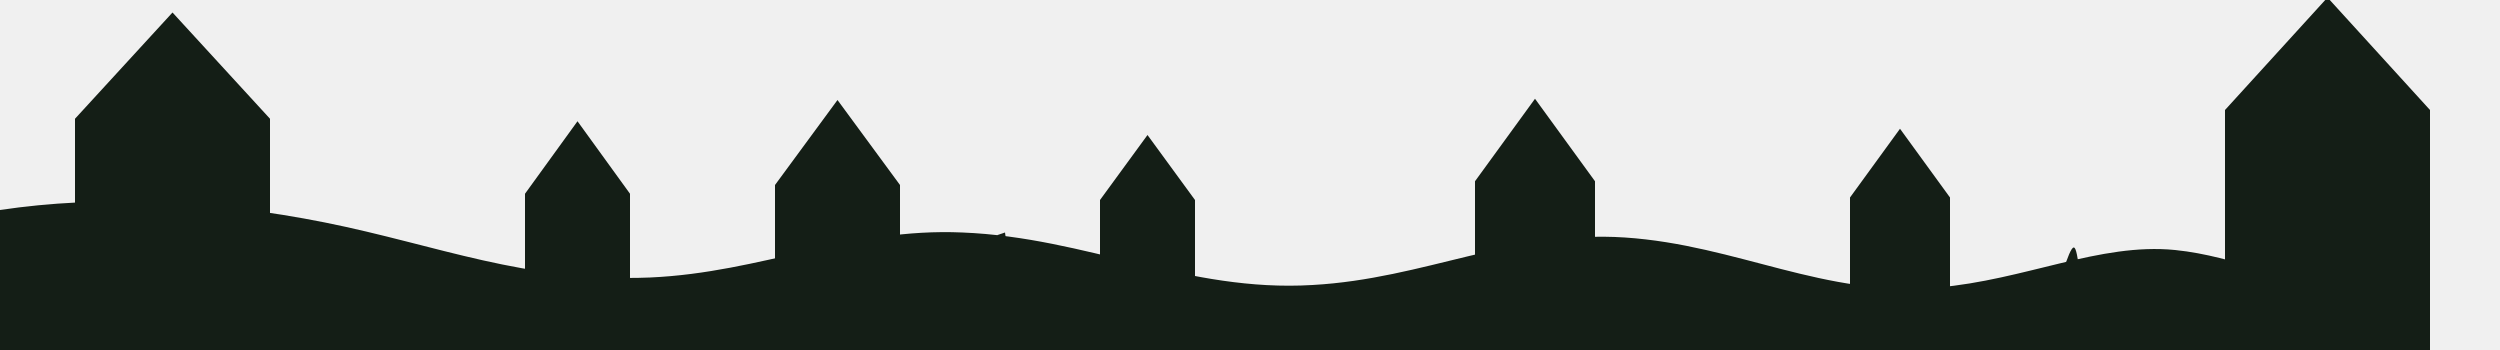
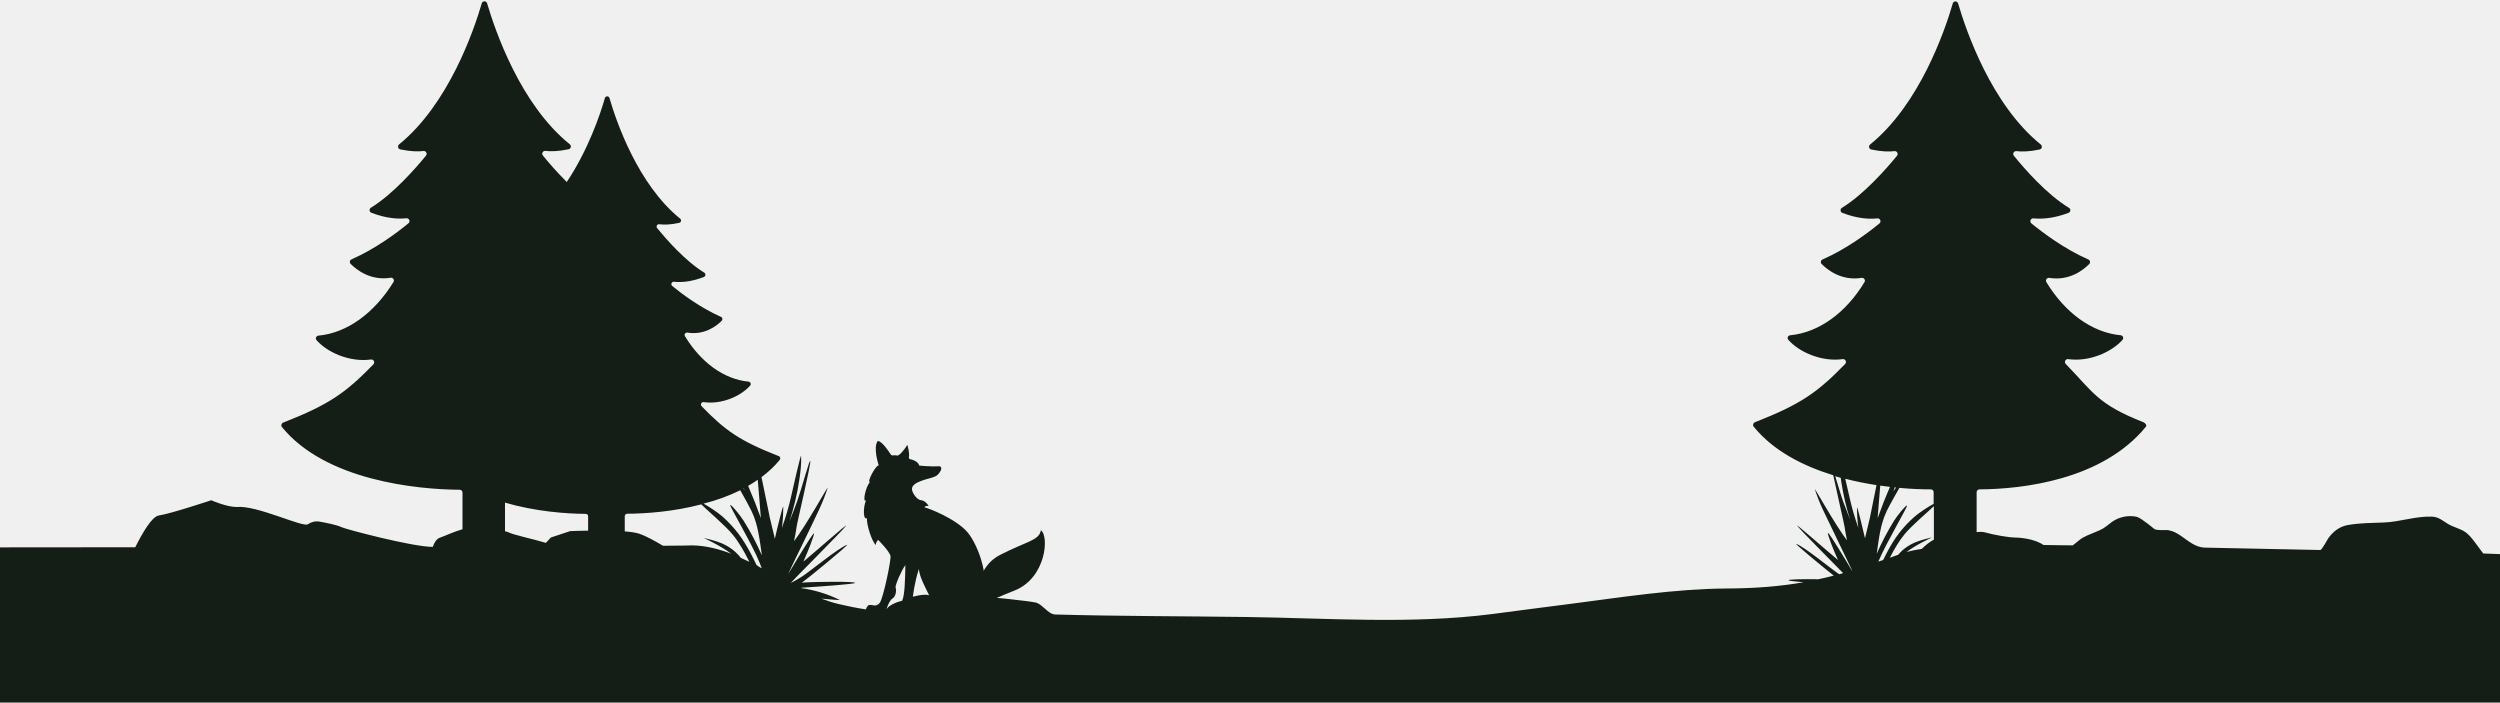
- <svg xmlns="http://www.w3.org/2000/svg" viewBox="0 0 2000 280" fill="none" preserveAspectRatio="xMidYMax slice">
-   <g fill="#141E16">
-     <path d="M0 280V168c80-12 170-8 260 10 90 18 160 48 260 44 90-4 160-40 250-36 100 4 180 48 280 42 90-5 160-44 250-38 90 6 160 48 250 40 70-6 130-36 190-30 50 5 90 28 130 24v116H0Z" />
-     <path d="M60 280V95l78-85 78 85v185H60Z" />
-     <path d="M90 175l48-72 48 72H90Z" />
-     <path d="M105 120l33-50 33 50H105Z" />
-     <path d="M1780 280V88l82-90 82 90v192h-164Z" />
-     <path d="M1812 170l50-76 50 76h-100Z" />
-     <path d="M1828 112l34-52 34 52h-68Z" />
-     <path d="M420 280V155l42-58 42 58v125H420Z" />
-     <path d="M620 280V148l50-68 50 68v132H620Z" />
-     <path d="M880 280V160l38-52 38 52v120H880Z" />
-     <path d="M1180 280V145l48-66 48 66v135H1180Z" />
-     <path d="M1480 280V158l40-55 40 55v122H1480Z" />
-     <path d="M760 214c8-10 28-16 52-14 18 2 32 8 40 14H760Z" />
-     <path d="M798 214V188l6-2 4 28" />
-     <path d="M200 220c4-14 8-22 10-22s4 8 6 22c-5-6-10-6-16 0Z" />
-     <path d="M1650 218c4-12 7-20 9-20s3 8 5 20c-4-5-9-5-14 0Z" />
+ <svg xmlns="http://www.w3.org/2000/svg" viewBox="0 0 2000 562" fill="none">
+   <style>
+ @media (prefers-reduced-motion: reduce) {
+   #fox-ear animateTransform { display: none; }
+ }
+ .forest-fox { transform-box: fill-box; transform-origin: 70% 80%; }
+ </style>
+   <g id="level-1" clip-path="url(#clip0_23_200)">
+     <path id="Vector" d="M1986.6 442.8C1982.3 437.4 1977.1 428.9 1972.2 425.6C1967.9 422.7 1962.7 421.8 1958.3 419.1C1954.1 416.5 1950.8 413.5 1945.6 413.3C1932.7 412.8 1920 417.5 1907.1 418C1896.9 418.4 1888.5 418.3 1878.4 420C1871.8 421.1 1866.8 425 1862.9 430.2C1862 431.4 1857.5 440.1 1856.2 440C1826.5 439.4 1794.9 438.7 1763.9 438.1C1756.2 437.9 1750.5 432.6 1744.5 428.5C1741.3 426.4 1738.7 424.9 1734.9 424.2C1732.3 423.7 1725.2 424.7 1723.2 423C1723.2 423 1713.7 414.9 1709.6 413.5C1708.3 413.1 1706.3 412.9 1704.2 412.9C1698.5 412.9 1692.9 414.8 1688.4 418.4L1685.2 420.9C1683.4 422.3 1681.4 423.5 1679.3 424.4L1669.7 428.4C1667.4 429.4 1665.3 430.6 1663.3 432.2L1658.2 436.3C1650 436.2 1642.2 436.1 1634.8 436C1627.4 430.8 1615.1 430 1611.6 430C1607.5 430 1595.2 428 1588 425.9C1586.2 425.4 1583.9 425.4 1581.3 425.7V393.8C1581.3 392.6 1582.3 391.5 1583.5 391.5C1618.3 391.3 1682 383.9 1716.7 341.4C1717.7 340.2 1716.2 338.4 1714.8 337.8C1677.8 323.3 1674.7 313.8 1652.6 291.2C1651.1 289.7 1652.4 287 1654.5 287.3C1671.9 289.7 1689.7 281.3 1698 271.9C1699.2 270.5 1698.3 268.3 1696.5 268.2C1673.5 266 1652 250.2 1637.1 225.7C1636.1 224.1 1637.5 222 1639.4 222.3C1655.7 224.9 1666.9 215.8 1671.4 211.2C1672.5 210.1 1672.1 208.2 1670.7 207.6C1651.4 199.1 1634.3 186.2 1625.1 178.7C1623.4 177.3 1624.5 174.5 1626.8 174.7C1633.1 175.3 1642.6 174.9 1654.8 170.3C1656.6 169.6 1656.8 167.2 1655.2 166.3C1637.2 155.4 1619.1 134.5 1611.1 124.6C1609.8 123 1611.1 120.7 1613.2 120.9C1617.2 121.4 1623.2 121.4 1631.7 119.6C1633.6 119.2 1634.1 116.8 1632.6 115.6C1592.9 83.5 1572.8 24.3 1566.5 2.8C1565.9 0.6 1562.8 0.6 1562.2 2.8C1556 24.2 1535.8 83.4 1496.1 115.6C1494.6 116.8 1495.2 119.2 1497 119.6C1505.5 121.4 1511.5 121.4 1515.5 120.9C1517.5 120.6 1518.9 123 1517.6 124.6C1509.5 134.5 1491.4 155.3 1473.5 166.3C1471.9 167.3 1472.2 169.7 1473.9 170.3C1486.1 175 1495.6 175.4 1501.9 174.7C1504.1 174.5 1505.3 177.3 1503.6 178.7C1494.5 186.2 1477.3 199.1 1458 207.6C1456.6 208.2 1456.2 210.1 1457.3 211.2C1461.8 215.7 1473 224.9 1489.3 222.3C1491.2 222 1492.6 224.1 1491.6 225.7C1476.7 250.3 1455.1 266 1432.2 268.2C1430.3 268.4 1429.4 270.5 1430.7 271.9C1438.9 281.3 1456.8 289.7 1474.2 287.3C1476.3 287 1477.6 289.6 1476.1 291.2C1454 313.9 1440.9 323.3 1403.9 337.8C1402.5 338.4 1402 340.2 1403 341.4C1418.7 360.7 1442.3 372.7 1466.6 380.2C1469.5 394.1 1475.3 418.9 1475.7 421.7C1476.2 425.3 1476.9 428.8 1477.6 432.3C1468 419.7 1451.1 389.1 1451.9 391.5C1453.7 397 1455.8 402.4 1458.3 407.7C1463.3 418.4 1478.7 449.9 1481.7 456.4C1481.6 456.4 1481.6 456.4 1481.5 456.4C1478.2 450.8 1463.3 425.9 1462.4 426.4C1461.6 426.9 1467.3 441.4 1470.2 447.5C1470.3 447.7 1470.4 447.8 1470.4 448C1459.8 439.2 1436.4 418.5 1437.8 420.6C1439.6 423.3 1463.5 447.2 1474.5 458.5C1473.5 458.8 1472.4 459.1 1471.4 459.4C1464.7 455 1443.5 437.4 1437 435.1C1435.1 434.4 1457 452.6 1467 460.5C1462.9 461.6 1458.8 462.5 1454.7 463.4C1442.8 463.2 1430.8 463.4 1430.8 464.2C1430.8 464.6 1435.9 465.2 1442.8 465.8C1424.1 469.1 1404.5 470.7 1381 470.8C1339.4 471.1 1297.4 477.8 1256.3 483.1C1235.5 485.7 1214.8 488.5 1194 491.2C1129.2 499.5 1062.6 494.5 997.4 493.6C946.3 492.9 895.2 493 844.2 491.6C837.9 491.4 833.3 481.8 826.9 481.8C827.8 481.5 787.2 476.5 784.5 478C793.2 466.5 783.3 436.8 774 425.8C764.9 415.1 742.7 406.4 739.6 405.9C739.8 404.5 742.9 404.7 742.9 404.7C742.9 404.7 740.5 400.5 737 400.2C733.6 400 729.9 394.5 729.6 391.7C729.1 387.1 735.8 385.2 739 384C742.3 382.8 746.8 382.3 749.7 380.2C750.8 379.4 752.2 377.3 752.8 376C753.3 374.8 753 372.9 751.3 373C749.4 373 747.6 373.2 745.8 373.1C742.3 372.9 738.8 372.9 735.3 372.4C734.9 370 731.5 368 728.2 367.4C727.5 367.3 727 366.5 727.1 365.8C727.9 362.6 725.9 355.9 725.9 355.9C725.9 355.9 722.6 361.3 719.4 363.8C718.7 364.4 717.7 364.6 716.8 364.3C716.1 364.1 715.4 364.2 714.9 364.3C713.9 364.6 712.9 364.1 712.4 363.3C710.4 360.1 705.7 353.3 702.3 352.7C698.1 357.9 703 372.3 703 372.3C700.9 371.8 693.3 385.5 695.9 385.7C692.4 389.7 689.8 402.4 692.8 400.3C690.2 406.4 690.7 416.8 693.5 414.4C693.3 420.5 697.5 432.8 700.6 436.1C700.6 433.7 702.5 431.9 702.5 431.9C702.5 431.9 711.9 441.3 712.4 444.9C712.9 448.4 706.7 478.1 703.9 482.1C701.1 486.1 697.8 483.5 695.4 484C694.2 484.2 693.2 485.9 692.7 487.5C685.3 486.4 678 484.9 670.7 483.2C666.1 482.1 661.6 480.6 657.1 478.9C665.4 479.7 672.5 480.3 671.5 479.8C661.9 475.1 651.6 472 641.1 470.5C641.1 470.3 641.1 470.4 641.1 470.2C654.8 469.3 684.1 467.3 684.1 466.3C684.1 465.1 655 465.2 641.4 466.1C644.8 464.1 680.1 435 677.7 435.8C670.7 438.3 647.7 457.4 641.2 461.5C638.4 463.2 635.6 464.9 632.7 466.4C632.9 465.4 674.4 424.3 676.8 420.6C678.2 418.4 653.8 440.1 642.7 449.3C642.8 449.1 642.9 449 642.9 448.8C645.9 442.4 651.9 427.2 651.1 426.8C650.1 426.2 630.5 459.4 630.5 459.3C630.5 458.8 649.8 419.6 655.5 407.2C658 401.7 660.3 396.1 662.1 390.3C662.9 387.8 645.3 419.8 635.2 433C636 429.3 636.7 425.6 637.2 421.9C637.7 417.8 649.4 369 648.2 368.7C647.3 368.4 641.3 390.9 637.8 400.8C636 405.8 634.1 410.8 632.1 415.7C631.9 416.2 631.7 416.7 631.5 417.3C635.1 406.3 637.8 395 639.5 383.6C640.4 377.4 641.2 371.1 640.9 364.8C640.8 362.2 634.2 391.2 633.1 396.3C631.1 405.2 628.6 413.9 625.5 422.4C626.3 416.8 626.6 411.2 626.6 405.5C626.6 402.9 621.7 422.6 619.9 431C618.5 425.3 617.2 419.6 615.8 413.9C615.1 410.8 611.7 393.4 609.2 381.7C614.6 377.7 619.5 373.1 623.8 367.9C624.6 366.9 624.2 365.3 623 364.9C591.4 352.5 580.2 344.4 561.3 325C560 323.7 561.1 321.5 562.9 321.7C577.7 323.8 593 316.6 600.1 308.5C601.1 307.3 600.4 305.4 598.8 305.3C579.1 303.4 560.7 289.9 548 269C547.1 267.6 548.3 265.8 550 266.1C563.9 268.3 573.5 260.5 577.4 256.6C578.3 255.6 578 254 576.8 253.5C560.3 246.2 545.6 235.2 537.8 228.8C536.3 227.6 537.3 225.2 539.2 225.4C544.6 226 552.7 225.6 563.1 221.6C564.6 221 564.8 219 563.4 218.1C548 208.7 532.6 190.9 525.7 182.5C524.6 181.1 525.7 179.1 527.5 179.4C530.9 179.8 536.1 179.9 543.3 178.3C544.9 178 545.4 175.9 544.1 174.9C510.1 147.4 492.9 96.8 487.6 78.5C487.1 76.6 484.4 76.6 483.9 78.5C480.2 91.4 470.5 120.1 453.4 145.6C445.3 137.5 438.4 129.5 434.3 124.4C433 122.8 434.3 120.5 436.4 120.7C440.4 121.2 446.4 121.2 454.9 119.4C456.8 119 457.3 116.6 455.8 115.4C416.1 83.4 396 24.1 389.7 2.7C389.1 0.5 386 0.5 385.4 2.7C379.2 24 359 83.2 319.3 115.5C317.8 116.7 318.4 119.1 320.2 119.5C328.7 121.3 334.7 121.3 338.7 120.8C340.7 120.5 342.1 122.9 340.8 124.5C332.7 134.4 314.6 155.2 296.7 166.2C295.1 167.2 295.4 169.6 297.1 170.2C309.3 174.9 318.8 175.3 325.1 174.6C327.3 174.4 328.5 177.2 326.8 178.6C317.7 186.1 300.5 199 281.2 207.5C279.8 208.1 279.4 210 280.5 211.1C285 215.6 296.2 224.8 312.5 222.2C314.4 221.9 315.8 224 314.8 225.6C299.4 250.5 277.8 266.3 254.8 268.5C252.9 268.7 252 270.8 253.3 272.2C261.5 281.6 279.4 290 296.8 287.6C298.9 287.3 300.2 289.9 298.7 291.5C276.6 314.2 263.5 323.6 226.5 338.1C225.1 338.7 224.6 340.5 225.6 341.7C260.3 384.2 333 391.6 367.8 391.8C369 391.8 370 392.8 370 394.1V423.4C363.4 425.2 355.6 428.9 351.8 430.2C349.3 431 347.4 434.1 346.2 437.5C329.8 437.5 276.4 423.3 273.4 421.8C269.9 420 261.3 418.3 255.7 417.3C252.4 416.7 249.1 417.5 246.3 419.4C242.4 422.2 205.1 403.9 189.3 405.6C181.2 405.6 169 400.2 169 400.2C169 400.2 136.5 411 127 412.4C121.5 413.2 113.8 426.6 108.2 437.8C47.2 437.8 0 437.9 0 437.9V562.3L2001.3 562V443.4C2001.1 443.4 2001.2 443.2 1986.6 442.8ZM606.2 383.8C607.1 395.5 608.6 411.6 608.7 414.5C605.6 405.8 602.2 397.2 598.5 388.7C601.2 387.2 603.7 385.5 606.2 383.8ZM595.1 390.7C595.3 391.2 595.5 391.6 595.7 392.1C595.4 391.7 595.1 391.3 594.8 390.9C594.9 390.8 595 390.8 595.1 390.7ZM468.6 411.1C469.7 411.1 470.5 412 470.5 413V424.5C462.2 424.6 456.1 424.9 456.1 424.9L440.7 430L436.7 434.3C425.9 431 411 428 406.9 425.9C406.1 425.5 405.1 425.2 404 425V402.1C428.3 409.2 452.9 411 468.6 411.1ZM592.7 446.3C591.3 444.6 589.8 442.9 588.1 441.4C585 438.6 581.4 436.4 577.5 434.7C572.9 432.8 568.2 431.6 563.4 430.4C561.7 430 575.7 435.9 585 443C574.9 439.1 564.5 436.5 553.8 436.3C553.9 436.4 545 436.5 530.4 436.6C523.8 432.7 516.6 428.7 511.5 427C508.8 426.1 504.7 425.5 499.8 425.1V412.9C499.8 411.8 500.7 411 501.7 411C516.3 410.9 538.6 409.4 561 403.5C565.5 408 580.4 420.5 586.5 428.1C591.7 434.6 595.8 442 599.5 449.5C597.2 448.4 595 447.3 592.7 446.3ZM609.5 444.3C605.3 434.7 600.5 425.5 594.9 416.6C592.4 412.6 585.1 403.5 584.2 404C583.3 404.5 601.3 434.5 607.5 449.7C608.2 451.3 608.8 453 609.4 454.6C608.6 454.2 607.8 453.7 607 453.3C606.6 453 606.2 452.6 605.7 452.3C605.5 452.2 605.4 452.1 605.2 452C603.6 448.6 601.9 445.3 600.2 442C597.4 436.8 594.3 431.7 590.7 426.9C587 422.1 582.9 417.7 578.4 413.6C574.8 410.3 567.1 405.2 562.8 402.9C572.9 400.4 582.9 396.8 592.2 392.2C595.6 398.1 599.1 404.5 601.2 408.8C606.6 419.9 607.7 432.2 609.5 444.2V444.3ZM721.7 480.6C718.2 481.3 710.9 484.1 709.2 487.4C709.1 487.4 711.3 480.4 714.1 478.7C716.9 477 717.2 471.9 716.5 470.2C715.8 468.5 721.4 455.8 724.3 452.1C724.1 463.9 723.8 476.4 721.7 480.6ZM730.3 477.4C730.3 477.4 731.5 466.2 735.1 455.2C735.6 461.6 740.3 470 743.3 476.2C739.1 474.8 730.3 477.4 730.3 477.4ZM1515.8 389.9C1516.2 389.9 1516.5 390 1516.9 390C1516.1 391 1515.4 392 1514.7 393C1515 392.2 1515.4 391.1 1515.8 389.9ZM1504.2 388.5C1506.8 388.9 1509.4 389.2 1512 389.5C1508.4 397.7 1505.1 406.1 1502.1 414.5C1502.2 412 1503.4 399.2 1504.2 388.5ZM1474.7 401.7C1472.8 396.5 1470.3 387.8 1468.2 381C1469.7 381.4 1471.2 381.8 1472.6 382.3C1472.7 383.3 1472.9 384.3 1473 385.3C1474.6 395.6 1476.9 405.8 1480.1 415.7C1478.3 411.1 1476.4 406.3 1474.7 401.7ZM1495.9 414.3C1494.6 419.7 1493.3 425.2 1492 430.6C1490.2 422.6 1485.6 403.8 1485.6 406.2C1485.6 411.6 1485.9 417 1486.7 422.3C1483.8 414.1 1481.3 405.8 1479.5 397.3C1479 395.3 1477.7 389.2 1476.2 383C1484.6 385.2 1493 386.8 1501.2 388.1C1499 398.8 1496.5 411.7 1495.9 414.3ZM1506.5 448C1505.2 448.5 1504 448.9 1502.7 449.3C1502.8 449 1503 448.6 1503.1 448.3C1509.3 433.7 1526.4 405 1525.6 404.5C1524.7 403.9 1517.7 412.6 1515.3 416.5C1510 425 1505.4 433.8 1501.4 443V442.9C1503.1 431.3 1504.2 419.7 1509.3 409C1511.6 404.2 1515.9 396.7 1519.5 390.3C1529 391.2 1537.7 391.5 1544.7 391.5C1545.9 391.5 1546.9 392.5 1546.9 393.8V403.1C1543.1 405 1534.7 410.5 1531 413.9C1526.7 417.8 1522.7 422 1519.2 426.6C1515.7 431.1 1512.8 436 1510.1 441C1508.9 443.3 1507.7 445.7 1506.5 448ZM1518.6 443.8C1516.3 444.6 1514.1 445.4 1511.9 446.2C1515.2 439.7 1518.8 433.4 1523.4 427.7C1529 420.7 1542.2 409.7 1547.1 404.9V431.7C1543.8 433.4 1540.5 436.1 1537.4 439.1C1532.9 439.8 1528.8 440.6 1525.2 441.6C1534.1 434.9 1547 429.5 1545.4 429.9C1540.8 431 1536.3 432.2 1531.9 434C1528.2 435.6 1524.8 437.7 1521.8 440.4C1520.7 441.4 1519.6 442.6 1518.6 443.8Z" fill="#141E16" />
+     <g id="fox-ear" transform-origin="807 455">
+       <path id="Vector_2" class="forest-fox" d="M782.14 482.177C782.14 482.177 778.47 455.036 800.089 443.913C821.618 432.832 831.198 432.5 832.716 424.257C839.422 428.605 836.998 462.504 811.512 472.472C786.026 482.439 784.299 485.802 784.299 485.802L782.14 482.177Z" fill="#141E16" />
+       <animateTransform attributeName="transform" type="rotate" values="0 807 455; -14 807 455; 0 807 455" keyTimes="0;0.45;1" dur="1.7s" repeatCount="indefinite" calcMode="spline" keySplines="0.42 0 0.58 1; 0.42 0 0.58 1" />
+     </g>
  </g>
+   <defs>
+     <clipPath id="clip0_23_200">
+       <rect width="2000" height="562" fill="white" />
+     </clipPath>
+   </defs>
</svg>
